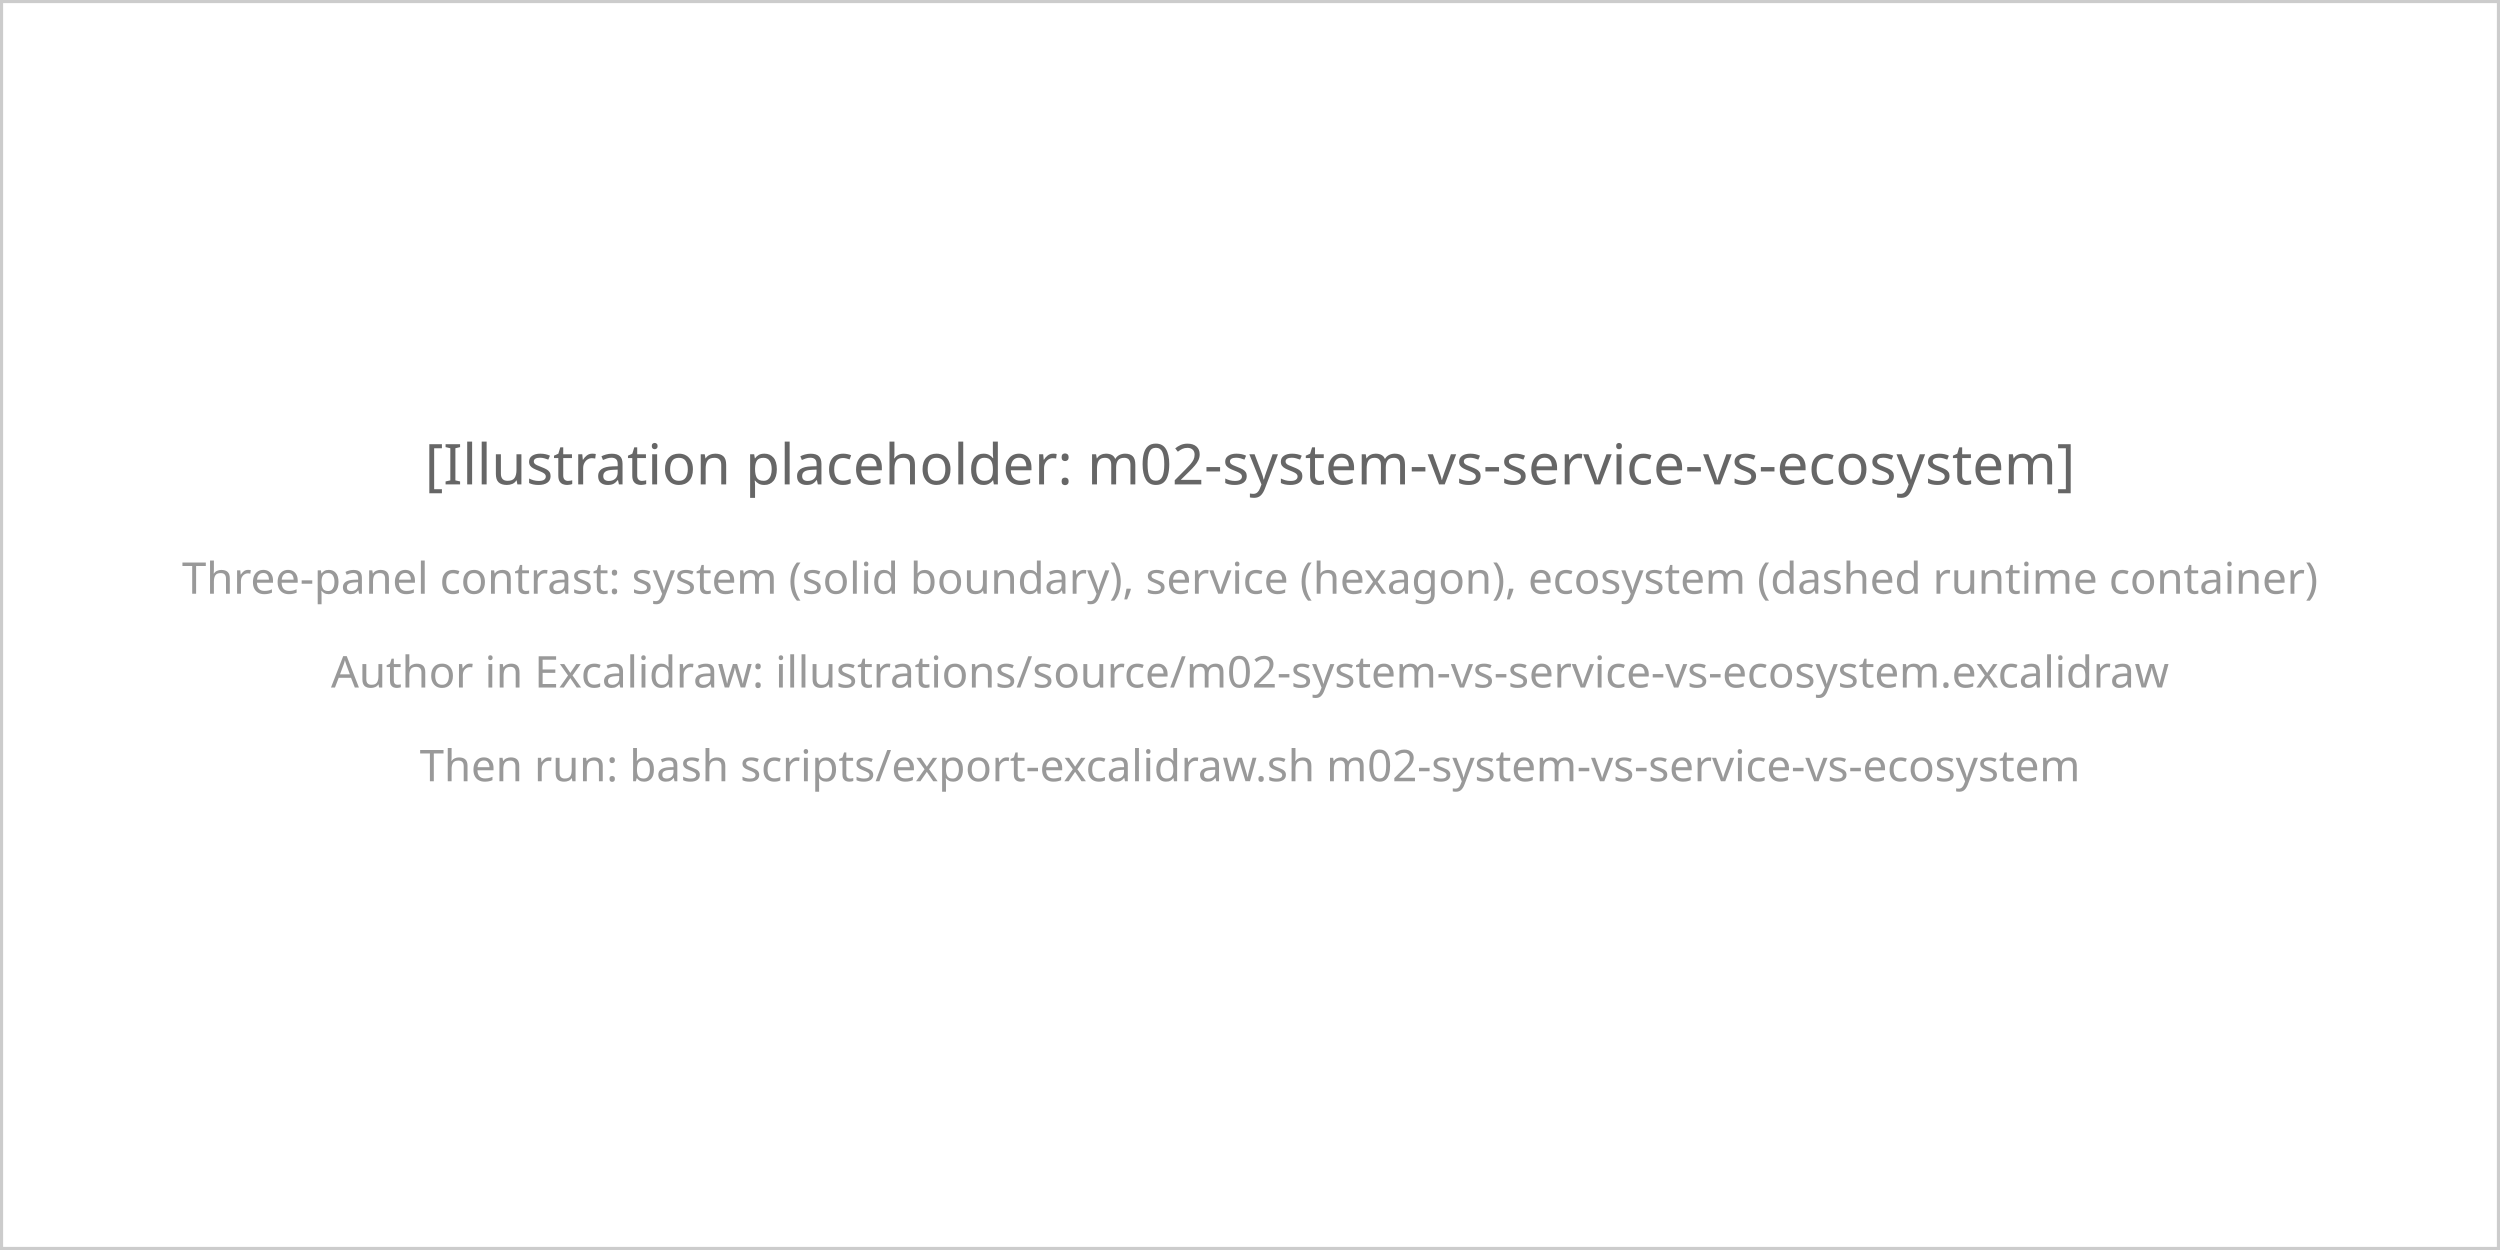
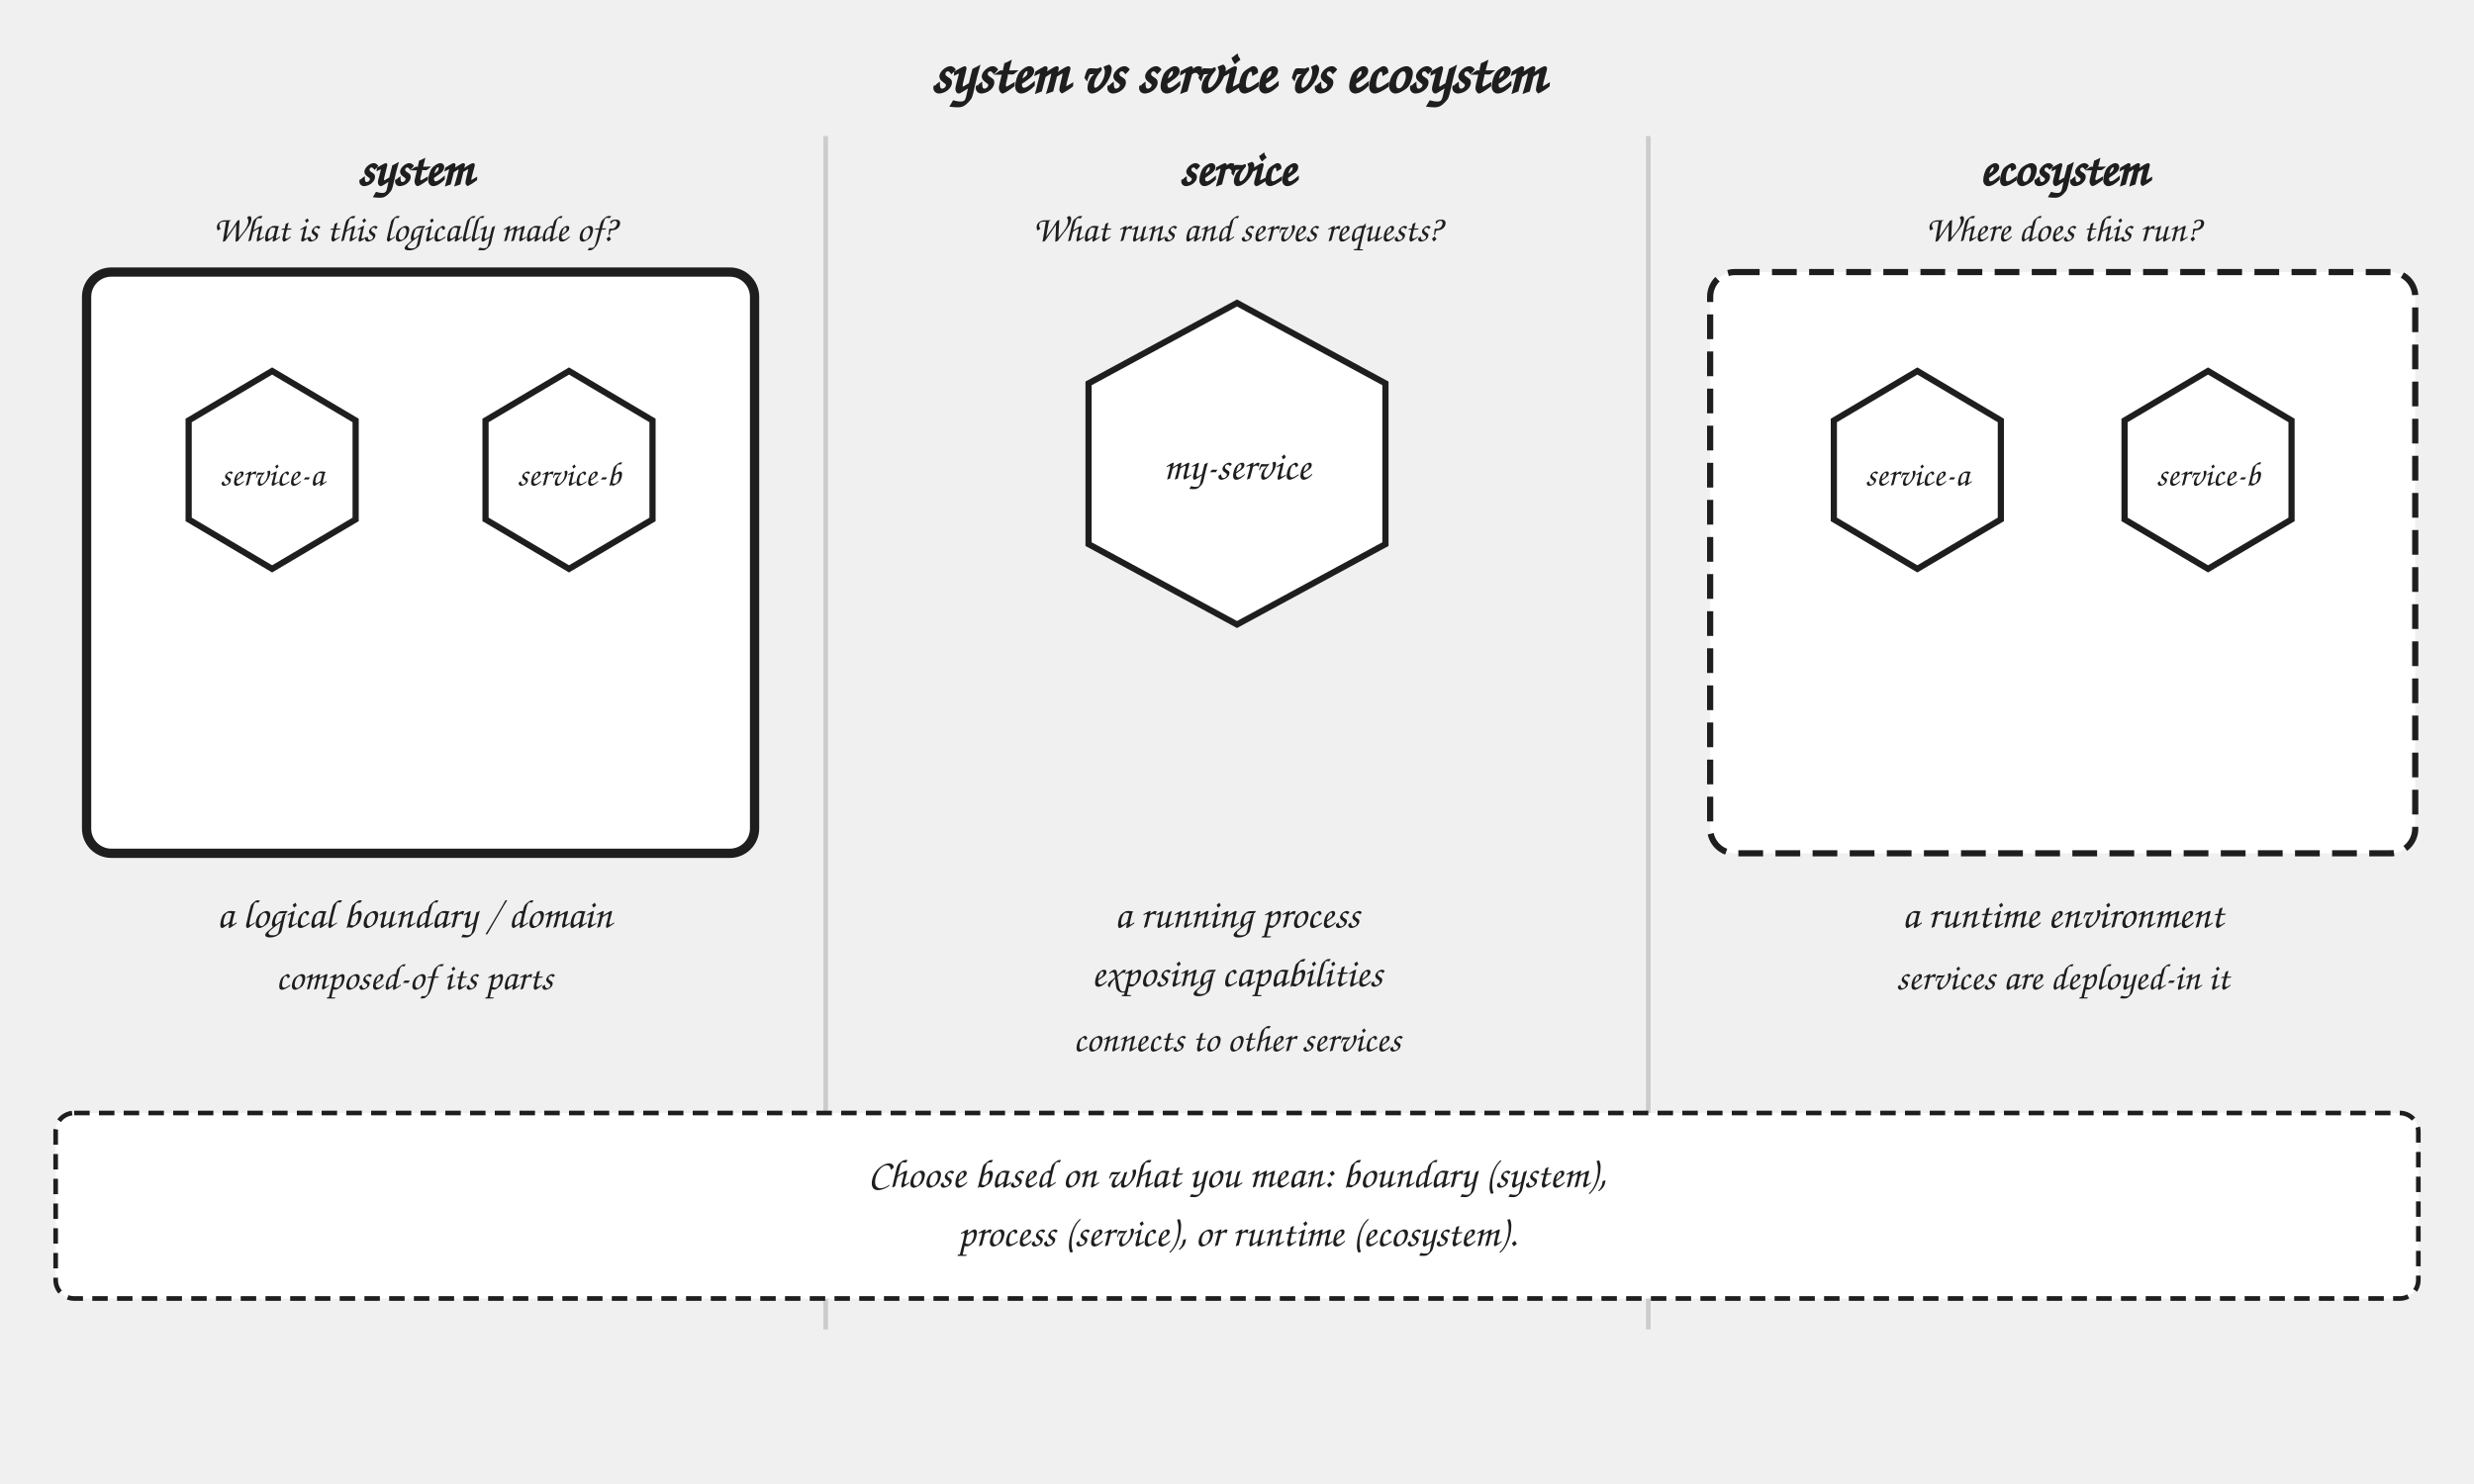
- <svg xmlns="http://www.w3.org/2000/svg" width="800" height="400" viewBox="0 0 800 400">
-   <rect width="800" height="400" fill="white" stroke="#cccccc" stroke-width="2" />
-   <text x="400" y="155" text-anchor="middle" font-family="sans-serif" font-size="18" fill="#666666">
-     [Illustration placeholder: m02-system-vs-service-vs-ecosystem]
-   </text>
-   <text x="400" y="190" text-anchor="middle" font-family="sans-serif" font-size="14" fill="#999999">
-     Three-panel contrast: system (solid boundary), service (hexagon), ecosystem (dashed runtime container)
-   </text>
-   <text x="400" y="220" text-anchor="middle" font-family="sans-serif" font-size="14" fill="#999999">
-     Author in Excalidraw: illustrations/source/m02-system-vs-service-vs-ecosystem.excalidraw
-   </text>
-   <text x="400" y="250" text-anchor="middle" font-family="sans-serif" font-size="14" fill="#999999">
-     Then run: bash scripts/export-excalidraw.sh m02-system-vs-service-vs-ecosystem
-   </text>
+ <svg xmlns="http://www.w3.org/2000/svg" viewBox="0 0 800 480" width="800" height="480" style="background:#ffffff">
+   <defs>
+     <marker id="arr" markerWidth="10" markerHeight="7" refX="9" refY="3.5" orient="auto">
+       <polygon points="0 0, 10 3.5, 0 7" fill="#1e1e1e" />
+     </marker>
+   </defs>
+   <style>text { font-family: Virgil, 'Segoe UI Emoji', cursive; fill: #1e1e1e; }</style>
+   <text x="400" y="30" font-size="19" text-anchor="middle" font-weight="bold">system vs service vs ecosystem</text>
+   <line x1="267" y1="44" x2="267" y2="430" stroke="#cccccc" stroke-width="1.5" />
+   <line x1="533" y1="44" x2="533" y2="430" stroke="#cccccc" stroke-width="1.5" />
+   <text x="134" y="60" font-size="16" text-anchor="middle" font-weight="bold">system</text>
+   <text x="134" y="78" font-size="12" text-anchor="middle" fill="#757575">What is this logically made of?</text>
+   <rect x="28" y="88" width="216" height="188" rx="8" ry="8" stroke="#1e1e1e" stroke-width="3" fill="#ffffff" />
+   <polygon points="88,120 115,136 115,168 88,184 61,168 61,136" stroke="#1e1e1e" stroke-width="2" fill="#ffffff" />
+   <text x="88" y="157" font-size="11" text-anchor="middle">service-a</text>
+   <polygon points="184,120 211,136 211,168 184,184 157,168 157,136" stroke="#1e1e1e" stroke-width="2" fill="#ffffff" />
+   <text x="184" y="157" font-size="11" text-anchor="middle">service-b</text>
+   <text x="134" y="300" font-size="13" text-anchor="middle">a logical boundary / domain</text>
+   <text x="134" y="320" font-size="12" text-anchor="middle" fill="#757575">composed-of its parts</text>
+   <text x="400" y="60" font-size="16" text-anchor="middle" font-weight="bold">service</text>
+   <text x="400" y="78" font-size="12" text-anchor="middle" fill="#757575">What runs and serves requests?</text>
+   <polygon points="400,98 448,124 448,176 400,202 352,176 352,124" stroke="#1e1e1e" stroke-width="2" fill="#ffffff" />
+   <text x="400" y="155" font-size="13" text-anchor="middle">my-service</text>
+   <text x="400" y="300" font-size="13" text-anchor="middle">a running process</text>
+   <text x="400" y="319" font-size="13" text-anchor="middle">exposing capabilities</text>
+   <text x="400" y="340" font-size="12" text-anchor="middle" fill="#757575">connects to other services</text>
+   <text x="667" y="60" font-size="16" text-anchor="middle" font-weight="bold">ecosystem</text>
+   <text x="667" y="78" font-size="12" text-anchor="middle" fill="#757575">Where does this run?</text>
+   <rect x="553" y="88" width="228" height="188" rx="8" ry="8" stroke="#1e1e1e" stroke-width="2" stroke-dasharray="8,4" fill="#ffffff" />
+   <polygon points="620,120 647,136 647,168 620,184 593,168 593,136" stroke="#1e1e1e" stroke-width="2" fill="#ffffff" />
+   <text x="620" y="157" font-size="11" text-anchor="middle">service-a</text>
+   <polygon points="714,120 741,136 741,168 714,184 687,168 687,136" stroke="#1e1e1e" stroke-width="2" fill="#ffffff" />
+   <text x="714" y="157" font-size="11" text-anchor="middle">service-b</text>
+   <text x="667" y="300" font-size="13" text-anchor="middle">a runtime environment</text>
+   <text x="667" y="320" font-size="12" text-anchor="middle" fill="#757575">services are deployed-in it</text>
+   <rect x="18" y="360" width="764" height="60" rx="6" ry="6" stroke="#1e1e1e" stroke-width="1.5" stroke-dasharray="5,3" fill="#ffffff" />
+   <text x="400" y="384" font-size="13" text-anchor="middle">Choose based on what you mean: boundary (system),</text>
+   <text x="400" y="403" font-size="13" text-anchor="middle">process (service), or runtime (ecosystem).</text>
</svg>
